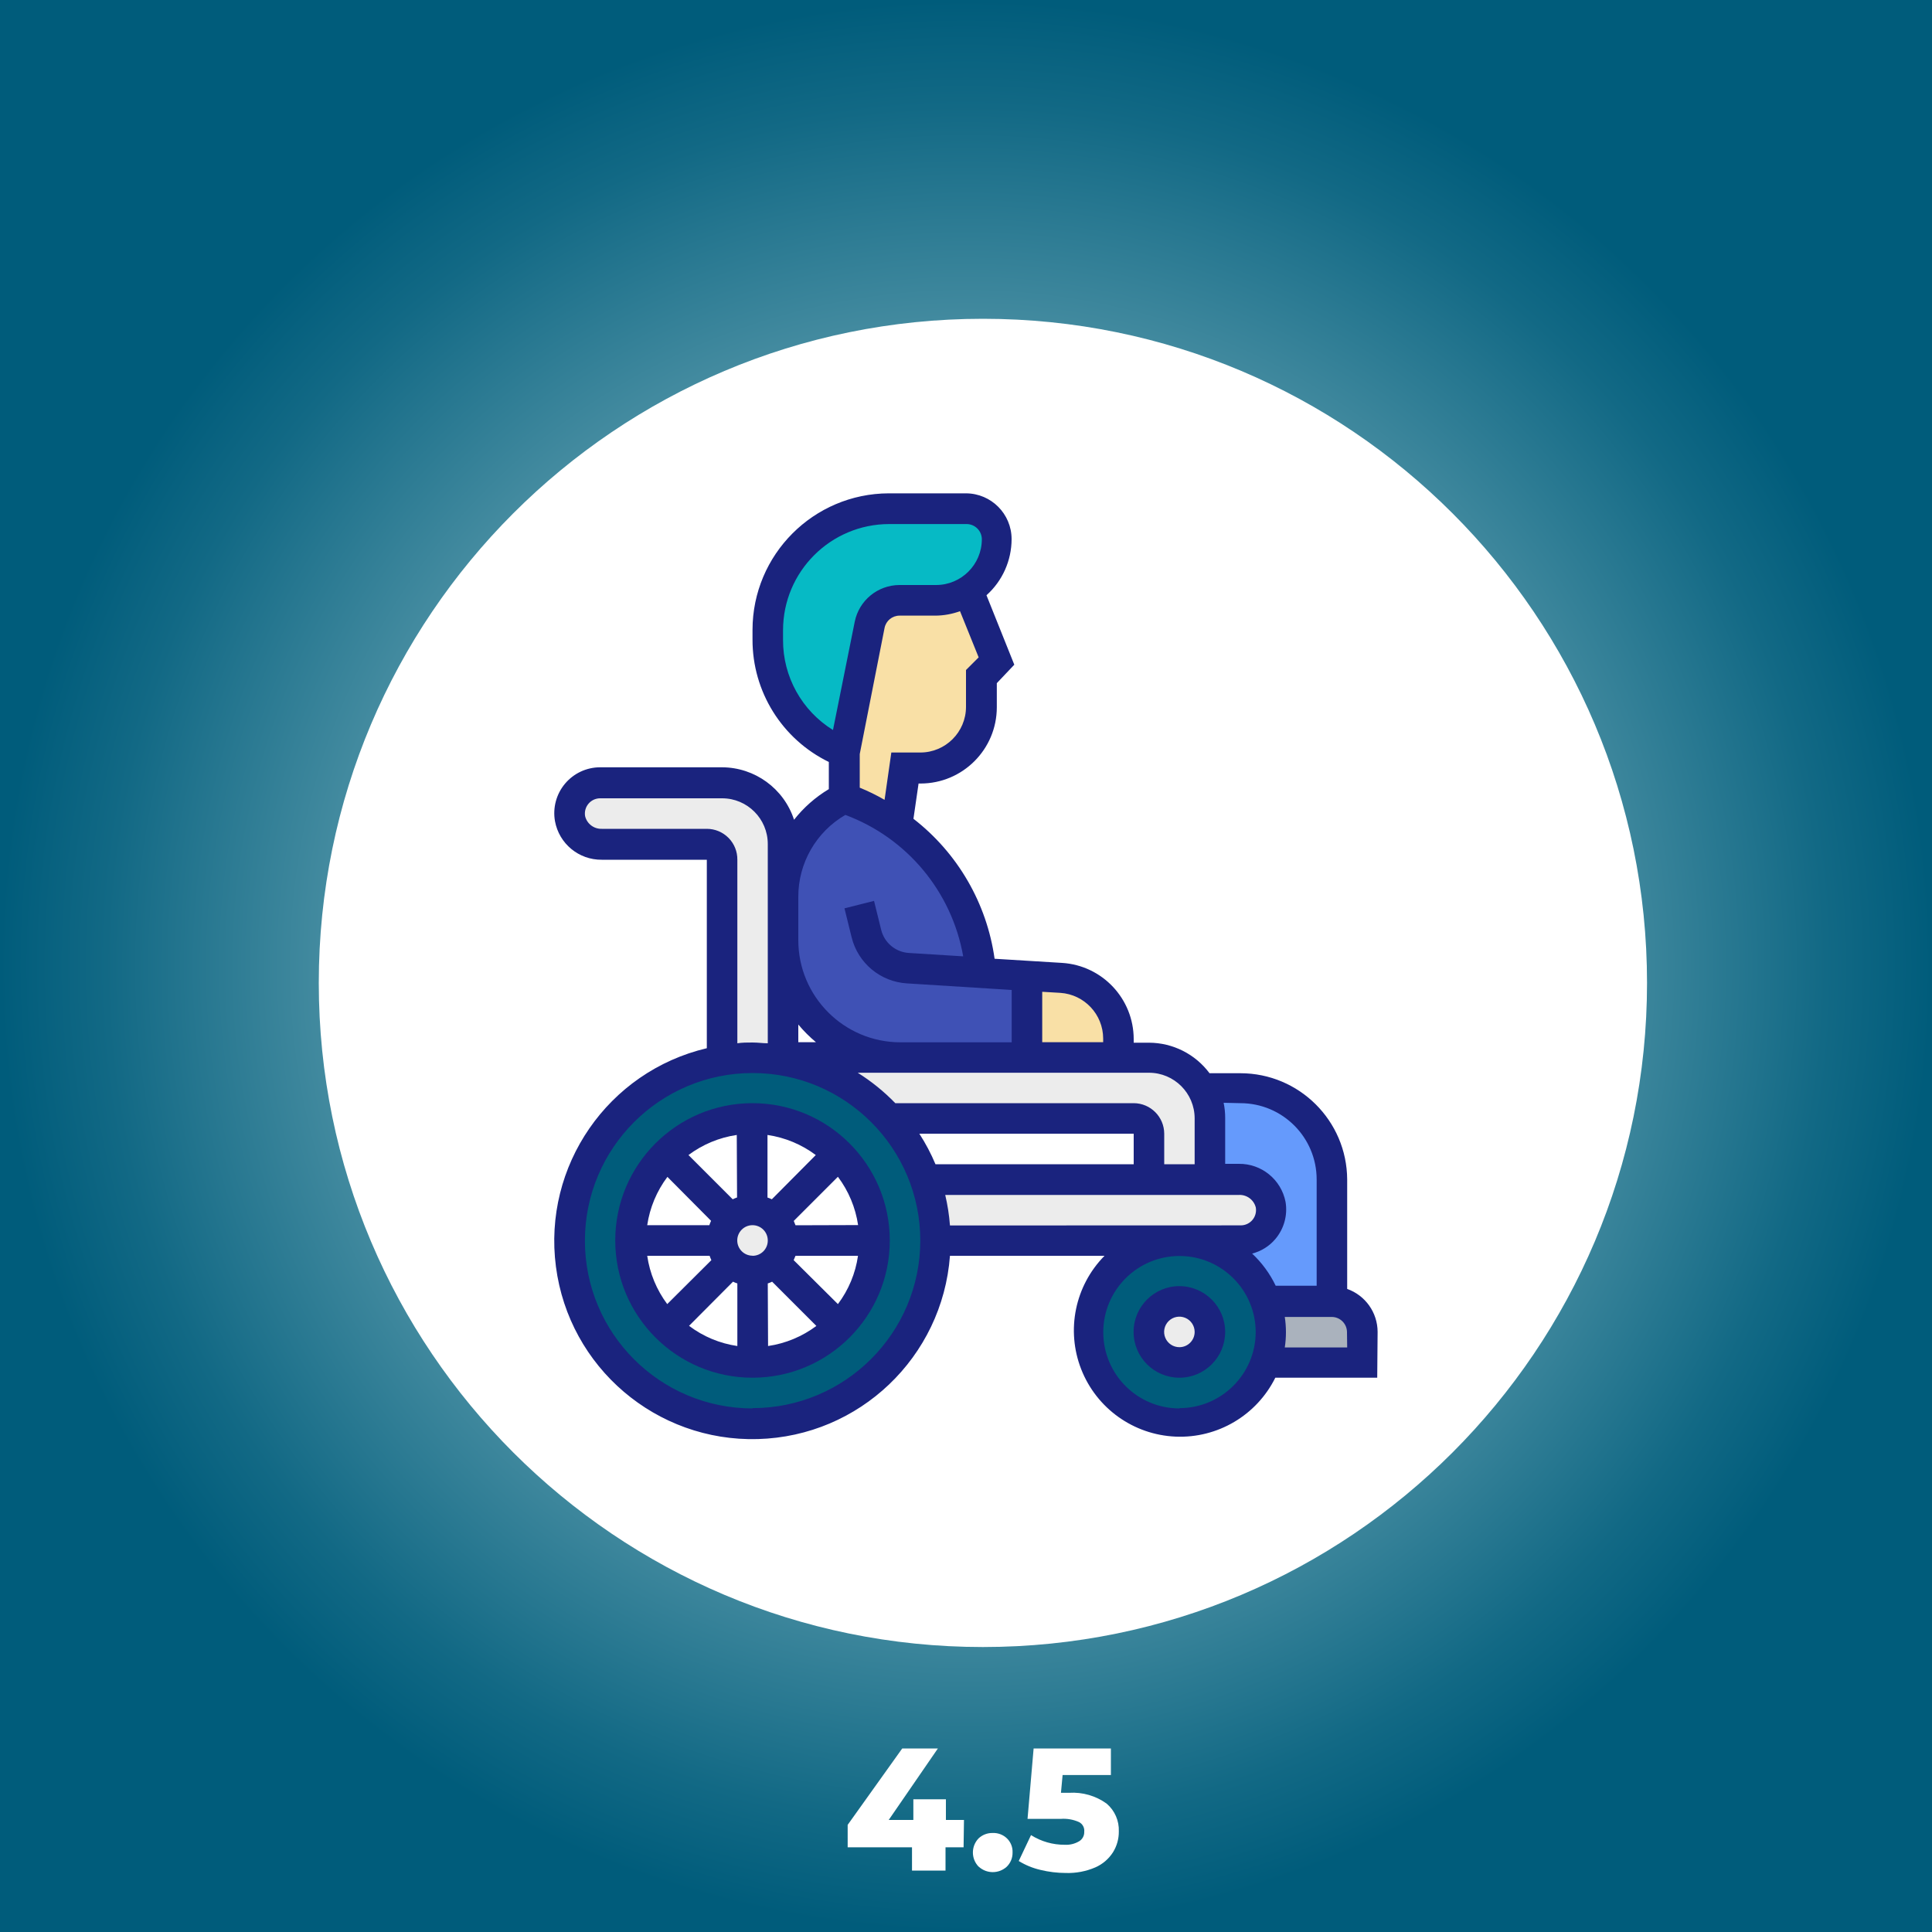
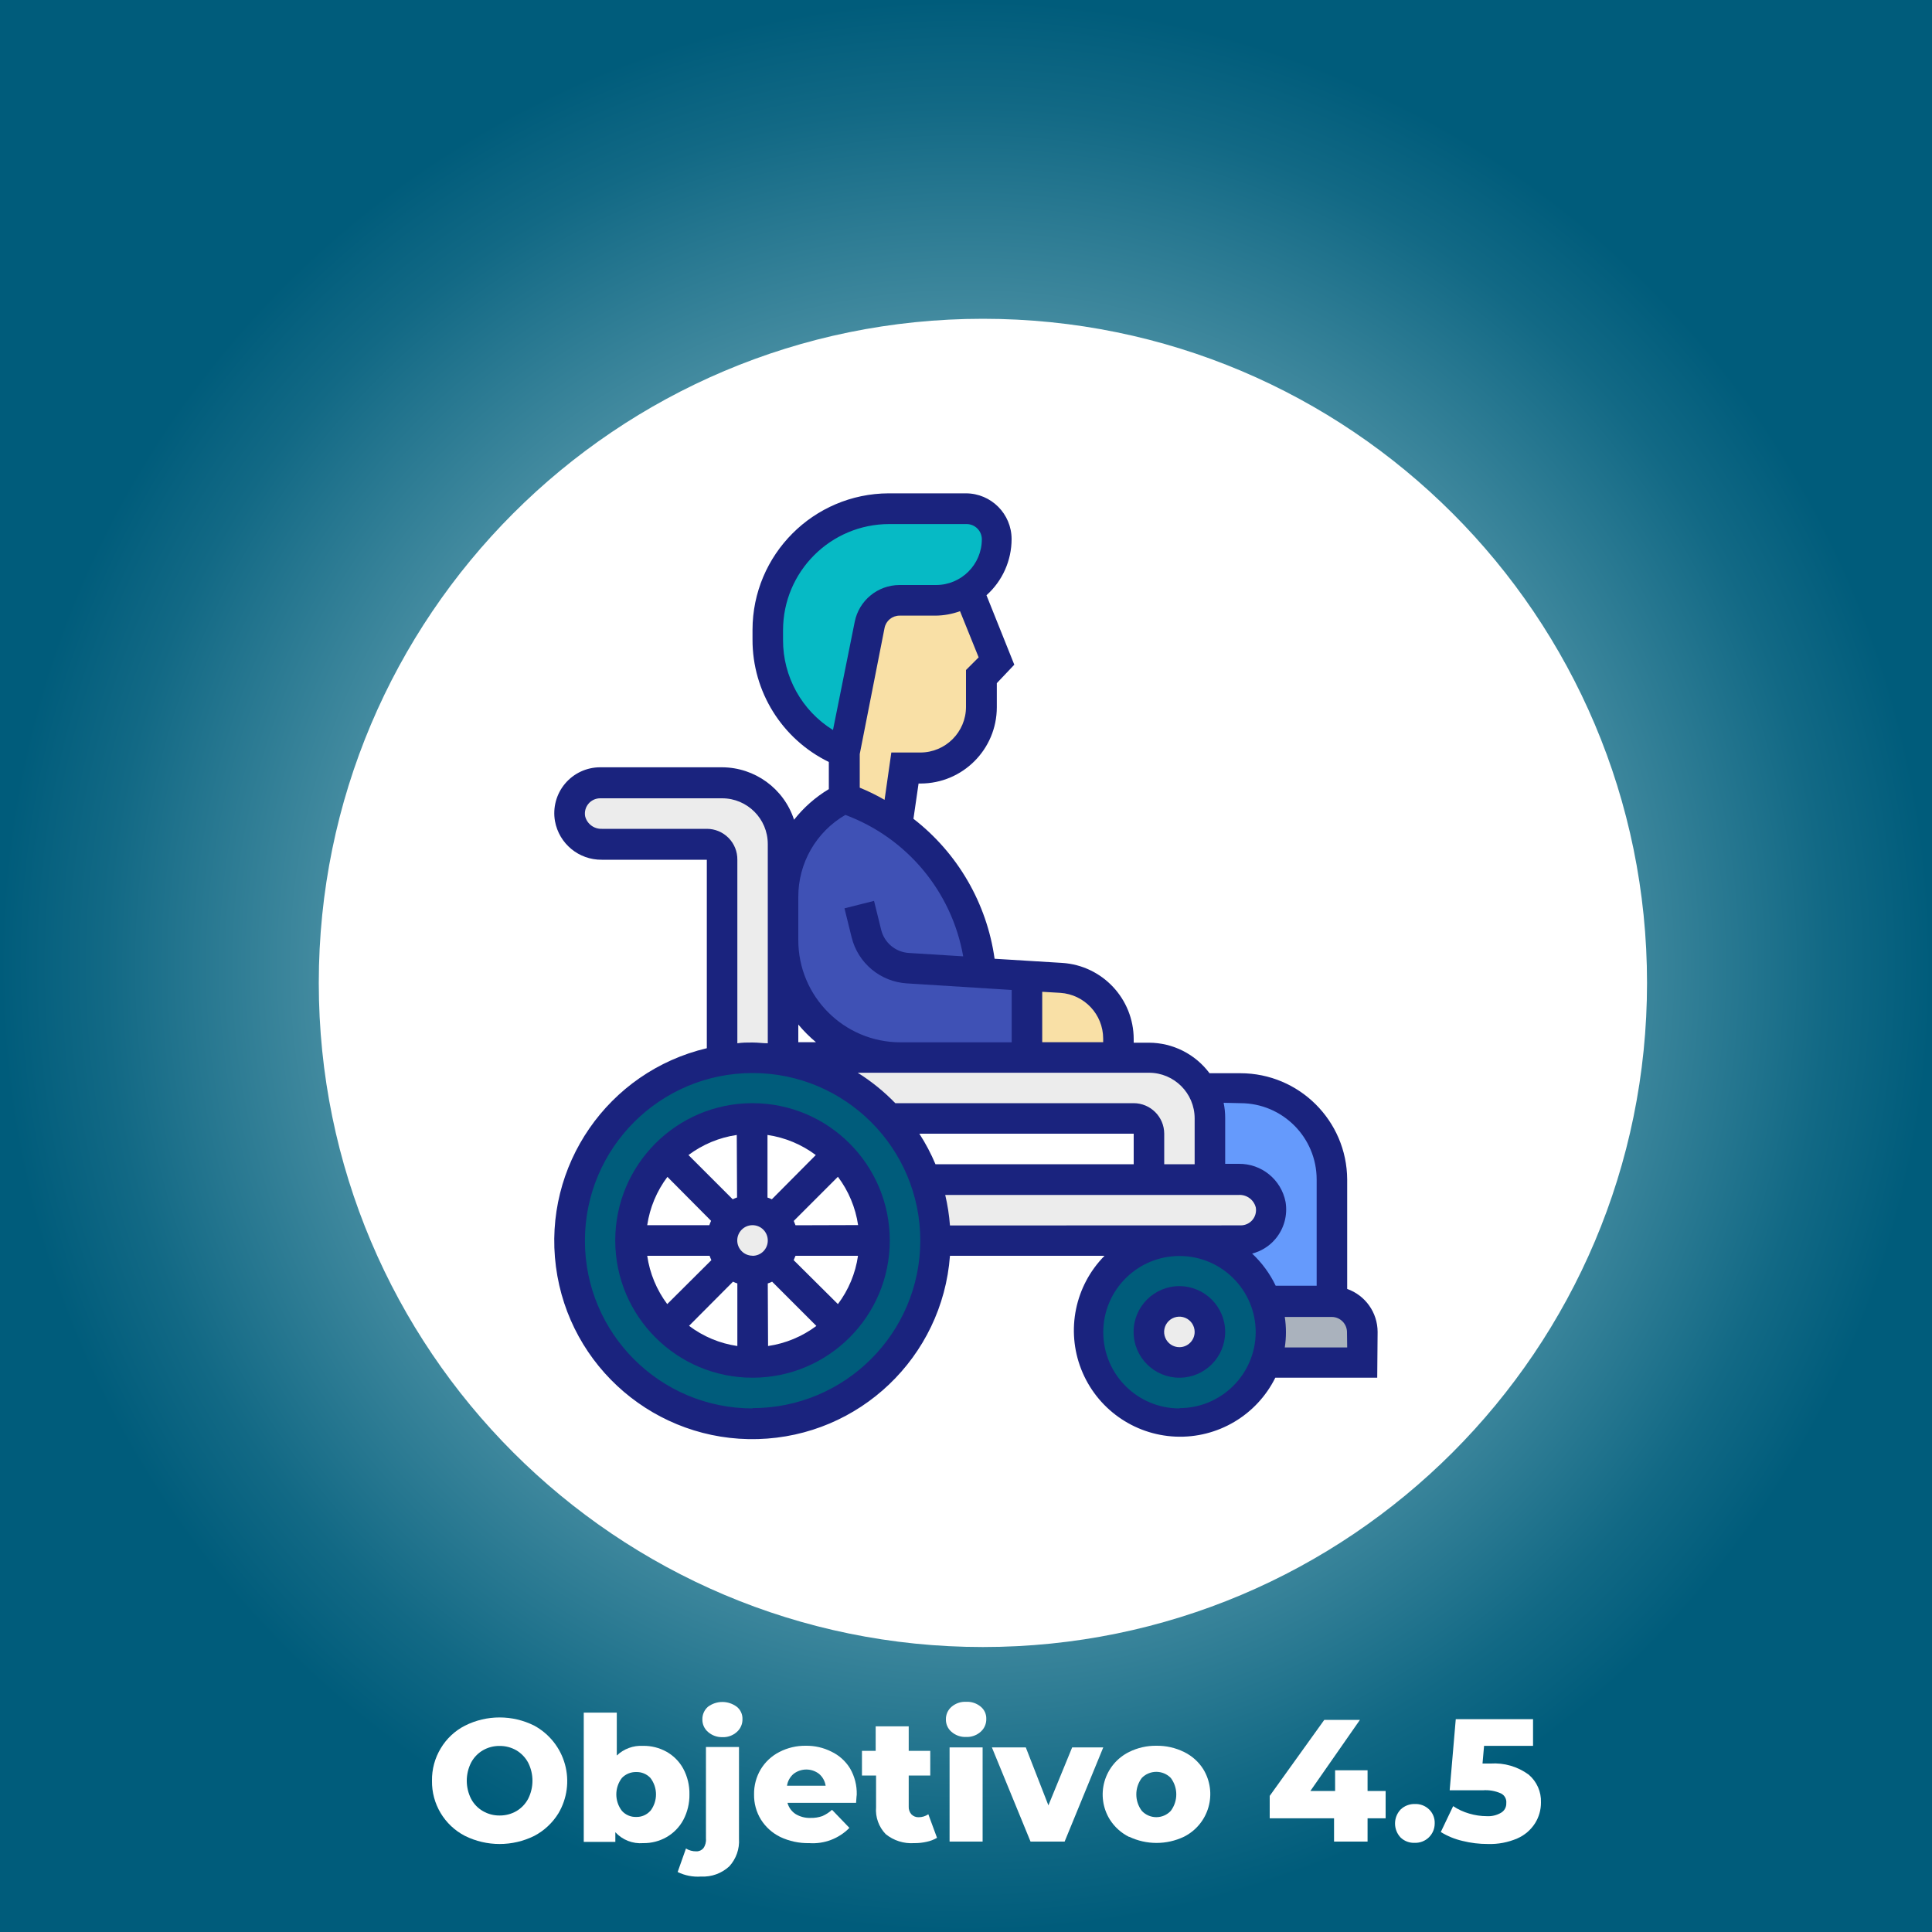
<svg xmlns="http://www.w3.org/2000/svg" id="Layer_1" data-name="Layer 1" viewBox="0 0 200 200">
  <defs>
    <style>.cls-1{fill:url(#radial-gradient);}.cls-2{fill:#fff;}.cls-3{fill:#3f51b5;}.cls-4{fill:#06bac5;}.cls-5{fill:#659afc;}.cls-6{fill:#aab2bd;}.cls-7{fill:#ececec;}.cls-8{fill:#005c7b;}.cls-9{fill:#f9e0a6;}.cls-10{fill:#1a237e;}</style>
    <radialGradient id="radial-gradient" cx="100" cy="646" r="100" gradientTransform="translate(0 -546)" gradientUnits="userSpaceOnUse">
      <stop offset="0" stop-color="#ecfffc" />
      <stop offset="0.35" stop-color="#8fbfc9" />
      <stop offset="0.67" stop-color="#428a9f" />
      <stop offset="0.89" stop-color="#126985" />
      <stop offset="1" stop-color="#005c7b" />
    </radialGradient>
  </defs>
  <rect class="cls-1" width="200" height="200" />
-   <path class="cls-2" d="M99.75,191.23H97.88v2.41H94.41v-2.41H87.75v-2.32L93.4,181h3.69L92,188.4h2.55v-2.14h3.37v2.14h1.87Z" />
-   <path class="cls-2" d="M101.3,193.23a2.11,2.11,0,0,1,0-2.92,2.06,2.06,0,0,1,1.47-.56,2,2,0,0,1,1.47.56,1.92,1.92,0,0,1,.58,1.46,2,2,0,0,1-.59,1.46,2.15,2.15,0,0,1-2.92,0Z" />
-   <path class="cls-2" d="M114.56,186.71a3.6,3.6,0,0,1,1.26,2.88,4,4,0,0,1-.6,2.15,4.13,4.13,0,0,1-1.83,1.57,7.14,7.14,0,0,1-3.06.58,11.2,11.2,0,0,1-2.63-.32,7.51,7.51,0,0,1-2.24-.92l1.27-2.68a6.48,6.48,0,0,0,3.5,1,2.61,2.61,0,0,0,1.46-.35,1.09,1.09,0,0,0,.55-1,1,1,0,0,0-.54-1,3.92,3.92,0,0,0-1.91-.33h-3.42L107,181h8v2.75H110l-.17,1.84h.85A6,6,0,0,1,114.56,186.71Z" />
  <circle class="cls-2" cx="101.75" cy="101.75" r="68.75" />
  <path class="cls-3" d="M101.52,100.69l4.79.3v8.48H93.21A12.16,12.16,0,0,1,81.06,97.32V92.85a11.44,11.44,0,0,1,6.31-10.21,21.07,21.07,0,0,1,5.46,2.76v0a20.26,20.26,0,0,1,4.36,4.16A20.8,20.8,0,0,1,101.52,100.69Z" />
  <path class="cls-4" d="M102.23,53.58a3.11,3.11,0,0,1,.93,2.23,6.31,6.31,0,0,1-6.32,6.31H93.12A3.16,3.16,0,0,0,90,64.66L87.37,77.9a12.55,12.55,0,0,1-7.89-11.66v-1A12.55,12.55,0,0,1,92,52.65h8A3.11,3.11,0,0,1,102.23,53.58Z" />
  <path class="cls-5" d="M137.88,122.1v12.62H131a9.47,9.47,0,0,0-8.93-6.31h6.31a3.16,3.16,0,0,0,3.11-3.69,3.28,3.28,0,0,0-3.28-2.62h-3v-6.32a6.24,6.24,0,0,0-.85-3.15h4A9.48,9.48,0,0,1,137.88,122.1Z" />
  <path class="cls-6" d="M131.57,137.88a9.49,9.49,0,0,0-.54-3.16h6.85a3.17,3.17,0,0,1,3.16,3.16V141H131A9.53,9.53,0,0,0,131.57,137.88Z" />
  <path class="cls-7" d="M81.06,109.47h37.88a6.33,6.33,0,0,1,6.31,6.31v6.32h-6.31v-4.74a1.58,1.58,0,0,0-1.58-1.58H92a19,19,0,0,0-11-6Z" />
  <path class="cls-7" d="M81.06,109.47v.27a18.57,18.57,0,0,0-6.31,0V89a1.58,1.58,0,0,0-1.58-1.58H62.29A3.28,3.28,0,0,1,59,84.75a3.16,3.16,0,0,1,3.11-3.69H74.75a6.31,6.31,0,0,1,6.31,6.31v22.1Z" />
  <path class="cls-7" d="M131.52,124.72a3.16,3.16,0,0,1-3.11,3.69H96.84a19.08,19.08,0,0,0-1.07-6.31h32.47A3.28,3.28,0,0,1,131.52,124.72Z" />
  <path class="cls-8" d="M95.77,122.1a18.95,18.95,0,1,1-21-12.36,18.57,18.57,0,0,1,6.31,0A18.9,18.9,0,0,1,95.77,122.1Zm-8.93,15.24A12.64,12.64,0,1,0,77.9,141,12.65,12.65,0,0,0,86.84,137.34Z" />
  <path class="cls-8" d="M131,134.72a9.47,9.47,0,1,1-8.93-6.31A9.49,9.49,0,0,1,131,134.72Z" />
  <path class="cls-7" d="M80.13,126.18a3.11,3.11,0,0,1,.93,2.23,3.14,3.14,0,0,1-5.38,2.22,3,3,0,0,1-.93-2.22,3.07,3.07,0,0,1,.93-2.23,3.13,3.13,0,0,1,4.45,0Z" />
  <circle class="cls-7" cx="122.1" cy="137.88" r="3.16" />
  <path class="cls-9" d="M115.78,107.51v2h-9.47V101l3.55.23a6.3,6.3,0,0,1,5.92,6.29Z" />
  <path class="cls-9" d="M100.24,61.13l2.92,7.3L101.58,70v3.16a6.31,6.31,0,0,1-6.31,6.31H93.69l-.86,5.92a21.07,21.07,0,0,0-5.46-2.76V77.9L90,64.66a3.16,3.16,0,0,1,3.09-2.54h3.72A6.27,6.27,0,0,0,100.24,61.13Z" />
  <path class="cls-10" d="M122.1,133.14a4.74,4.74,0,1,0,4.73,4.74A4.75,4.75,0,0,0,122.1,133.14Zm0,6.32a1.58,1.58,0,1,1,1.57-1.58A1.58,1.58,0,0,1,122.1,139.46Z" />
  <path class="cls-10" d="M77.9,114.2a14.21,14.21,0,1,0,14.21,14.21A14.22,14.22,0,0,0,77.9,114.2Zm0,15.79a1.58,1.58,0,1,1,1.58-1.58A1.57,1.57,0,0,1,77.9,130Zm2-5.84a3,3,0,0,0-.45-.18v-6.48a11,11,0,0,1,5,2.08Zm-3.6-.19a4.68,4.68,0,0,0-.45.19l-4.58-4.58a11,11,0,0,1,5-2.08Zm-2.69,2.42a4.22,4.22,0,0,0-.18.45H67a11,11,0,0,1,2.09-5ZM73.46,130a4.22,4.22,0,0,0,.18.45L69.07,135A11,11,0,0,1,67,130Zm2.42,2.68a3,3,0,0,0,.45.18v6.48a10.9,10.9,0,0,1-5-2.09Zm3.6.18a3,3,0,0,0,.45-.18l4.58,4.58a11,11,0,0,1-5,2.08Zm2.68-2.41c.07-.15.13-.3.19-.45h6.47a10.89,10.89,0,0,1-2.08,5Zm.19-3.61-.18-.45,4.57-4.57a11,11,0,0,1,2.09,5Z" />
  <path class="cls-10" d="M142.61,137.88a4.73,4.73,0,0,0-3.15-4.45V122.1a11.06,11.06,0,0,0-11.05-11h-3.2a7.84,7.84,0,0,0-6.27-3.16h-1.58v-.38a7.91,7.91,0,0,0-7.4-7.88l-7-.43a22.24,22.24,0,0,0-8.4-14.49l.53-3.65h.21a7.9,7.9,0,0,0,7.89-7.89v-2.5L105,68.81l-2.88-7.19a7.81,7.81,0,0,0,2.6-5.81A4.74,4.74,0,0,0,100,51.07H92A14.15,14.15,0,0,0,77.9,65.2v1a14.06,14.06,0,0,0,7.9,12.68v2.81a13.23,13.23,0,0,0-3.6,3.17,7.87,7.87,0,0,0-7.45-5.43H62.12A4.75,4.75,0,0,0,57.45,85,4.87,4.87,0,0,0,62.3,89H73.17v19.51A20.51,20.51,0,1,0,98.34,130h16a11,11,0,1,0,17.68,12.62h10.55Zm-14.2-23.68a7.9,7.9,0,0,1,7.89,7.9v11h-4.24a11.15,11.15,0,0,0-2.44-3.33,4.66,4.66,0,0,0,2.4-1.5,4.74,4.74,0,0,0,1.06-3.85,4.87,4.87,0,0,0-4.85-3.94h-1.4v-4.74a7.5,7.5,0,0,0-.16-1.58Zm-9.47-3.15a4.73,4.73,0,0,1,4.73,4.73v4.74h-3.15v-3.16a3.17,3.17,0,0,0-3.16-3.16H92.68a20.72,20.72,0,0,0-3.89-3.15h30.15Zm-23.77,6.31h22.19v3.16H96.84A20.26,20.26,0,0,0,95.17,117.36Zm-12.53-11.3a14.38,14.38,0,0,0,1.83,1.83H82.64Zm31.56,1.45v.38h-6.31v-5.22l1.87.11A4.75,4.75,0,0,1,114.2,107.51ZM101.31,68.05,100,69.36v3.81a4.73,4.73,0,0,1-4.73,4.73h-3l-.7,4.9A20.39,20.39,0,0,0,89,81.54V78.06L91.57,65a1.58,1.58,0,0,1,1.55-1.27h3.72a7.63,7.63,0,0,0,2.54-.46Zm-20.25-1.8v-1a11,11,0,0,1,11-11h8a1.58,1.58,0,0,1,1.58,1.58,4.74,4.74,0,0,1-4.74,4.73H93.12a4.74,4.74,0,0,0-4.64,3.81L86.23,75.57A10.92,10.92,0,0,1,81.06,66.25Zm6.45,18.11A19.17,19.17,0,0,1,99.71,99l-5.62-.35a3.15,3.15,0,0,1-2.87-2.39l-.74-3-3.06.77.74,3a6.29,6.29,0,0,0,5.73,4.77l10.84.68v5.42H93.22A10.58,10.58,0,0,1,82.64,97.31V92.85a9.78,9.78,0,0,1,4.87-8.49ZM73.17,85.8H62.3a1.72,1.72,0,0,1-1.73-1.31,1.58,1.58,0,0,1,1.55-1.85H74.75a4.73,4.73,0,0,1,4.73,4.73V108c-.52,0-1-.08-1.58-.08s-1.05,0-1.57.08V89A3.16,3.16,0,0,0,73.17,85.8Zm4.73,60a17.36,17.36,0,1,1,17.37-17.36A17.38,17.38,0,0,1,77.9,145.77Zm20.44-18.94a20.59,20.59,0,0,0-.49-3.16h30.38A1.72,1.72,0,0,1,130,125a1.58,1.58,0,0,1-1.55,1.85Zm23.76,18.94a7.89,7.89,0,1,1,7.89-7.89A7.9,7.9,0,0,1,122.1,145.77Zm17.36-6.31H133a10.46,10.46,0,0,0,0-3.16h4.86a1.58,1.58,0,0,1,1.58,1.58Z" />
+   <path class="cls-2" d="M48.13,190.05a6.31,6.31,0,0,1-3.41-5.71,6.27,6.27,0,0,1,.91-3.36,6.2,6.2,0,0,1,2.5-2.34,8,8,0,0,1,7.18,0,6.54,6.54,0,0,1,2.5,9.07,6.48,6.48,0,0,1-2.5,2.34,8.09,8.09,0,0,1-7.18,0Zm5.32-2.56a3.24,3.24,0,0,0,1.22-1.27,4.15,4.15,0,0,0,0-3.76,3.31,3.31,0,0,0-1.22-1.27,3.41,3.41,0,0,0-1.73-.45,3.36,3.36,0,0,0-1.73.45,3.24,3.24,0,0,0-1.22,1.27,4.15,4.15,0,0,0,0,3.76A3.18,3.18,0,0,0,50,187.49a3.36,3.36,0,0,0,1.73.45A3.41,3.41,0,0,0,53.45,187.49Z" />
+   <path class="cls-2" d="M69,181.34a4.48,4.48,0,0,1,1.73,1.75,5.42,5.42,0,0,1,.64,2.66,5.48,5.48,0,0,1-.64,2.66A4.53,4.53,0,0,1,69,190.18a4.74,4.74,0,0,1-2.42.62,3.52,3.52,0,0,1-2.88-1.13v1H60.43V177.29h3.42v4.44a3.65,3.65,0,0,1,2.72-1A4.84,4.84,0,0,1,69,181.34Zm-1.67,6.12a2.8,2.8,0,0,0,0-3.41,1.94,1.94,0,0,0-1.47-.61,2,2,0,0,0-1.48.61,2.8,2.8,0,0,0,0,3.41,1.91,1.91,0,0,0,1.48.63A1.89,1.89,0,0,0,67.32,187.46Z" />
+   <path class="cls-2" d="M70.15,193.79l.86-2.43a2,2,0,0,0,1.07.29.91.91,0,0,0,.73-.32,1.48,1.48,0,0,0,.27-1v-9.48H76.5v9.5a3.85,3.85,0,0,1-1,2.85,4,4,0,0,1-2.93,1.06A4.74,4.74,0,0,1,70.15,193.79Zm3.13-14.51a1.67,1.67,0,0,1-.57-1.29,1.69,1.69,0,0,1,.57-1.3,2.49,2.49,0,0,1,3,0,1.57,1.57,0,0,1,.58,1.26,1.72,1.72,0,0,1-.58,1.34,2.1,2.1,0,0,1-1.51.54A2.17,2.17,0,0,1,73.28,179.28Z" />
+   <path class="cls-2" d="M88.62,186.63h-7.1a2,2,0,0,0,.84,1.16,2.8,2.8,0,0,0,1.56.4,3.38,3.38,0,0,0,1.21-.19,3.71,3.71,0,0,0,1-.65l1.8,1.87a5.3,5.3,0,0,1-4.16,1.58,6.7,6.7,0,0,1-3-.64,4.93,4.93,0,0,1-2-1.8,4.82,4.82,0,0,1-.71-2.61,4.92,4.92,0,0,1,.69-2.59,4.81,4.81,0,0,1,1.92-1.79,5.79,5.79,0,0,1,2.75-.65,5.71,5.71,0,0,1,2.65.61A4.57,4.57,0,0,1,88,183.07a5.15,5.15,0,0,1,.69,2.71S88.65,186.09,88.62,186.63Zm-6.47-3a2,2,0,0,0-.68,1.23h4a2,2,0,0,0-.68-1.23,2.16,2.16,0,0,0-2.64,0Z" />
+   <path class="cls-2" d="M97,190.25a3.55,3.55,0,0,1-1.06.41,5.57,5.57,0,0,1-1.32.14,4.21,4.21,0,0,1-2.93-.93,3.59,3.59,0,0,1-1-2.79V183.8H89.23v-2.55h1.42v-2.54h3.42v2.54H96.3v2.55H94.07V187a1.13,1.13,0,0,0,.28.82,1,1,0,0,0,.75.3,1.77,1.77,0,0,0,1-.31Z" />
+   <path class="cls-2" d="M98.5,179.28a1.65,1.65,0,0,1-.58-1.29,1.67,1.67,0,0,1,.58-1.3,2.15,2.15,0,0,1,1.51-.52,2.19,2.19,0,0,1,1.51.5,1.57,1.57,0,0,1,.58,1.26,1.72,1.72,0,0,1-.58,1.34,2.12,2.12,0,0,1-1.51.54A2.16,2.16,0,0,1,98.5,179.28Zm-.2,1.61h3.42v9.75H98.3Z" />
+   <path class="cls-2" d="M114.21,180.89l-4,9.75h-3.53l-4-9.75h3.51l2.34,6,2.46-6Z" />
+   <path class="cls-2" d="M116.89,190.16a5,5,0,0,1-2-1.8,4.91,4.91,0,0,1,2-7,6.17,6.17,0,0,1,2.83-.64,6.25,6.25,0,0,1,2.84.64,4.86,4.86,0,0,1,2,1.78,4.94,4.94,0,0,1-2,7,6.6,6.6,0,0,1-5.67,0Zm4.31-2.7a2.84,2.84,0,0,0,0-3.41,2.1,2.1,0,0,0-3,0,2.84,2.84,0,0,0,0,3.41,2.05,2.05,0,0,0,3,0Z" />
+   <path class="cls-2" d="M143.44,188.23h-1.87v2.41H138.1v-2.41h-6.66v-2.32l5.65-7.87h3.69l-5.13,7.36h2.56v-2.14h3.36v2.14h1.87Z" />
+   <path class="cls-2" d="M145,190.23a2.11,2.11,0,0,1,0-2.92,2.06,2.06,0,0,1,1.47-.56,2,2,0,0,1,1.47.56,1.92,1.92,0,0,1,.58,1.46,2,2,0,0,1-2.05,2A2,2,0,0,1,145,190.23Z" />
+   <path class="cls-2" d="M158.25,183.71a3.61,3.61,0,0,1,1.27,2.88,4,4,0,0,1-.61,2.15,4.13,4.13,0,0,1-1.83,1.57,7.12,7.12,0,0,1-3.05.58,10.72,10.72,0,0,1-2.64-.32,7.51,7.51,0,0,1-2.24-.92l1.28-2.68a5.87,5.87,0,0,0,1.66.77,6.44,6.44,0,0,0,1.83.27,2.61,2.61,0,0,0,1.46-.35,1.09,1.09,0,0,0,.55-1,1,1,0,0,0-.54-1,3.9,3.9,0,0,0-1.9-.33h-3.42l.63-7.36h8v2.76h-5.07l-.16,1.83h.84A6,6,0,0,1,158.25,183.71Z" />
</svg>
